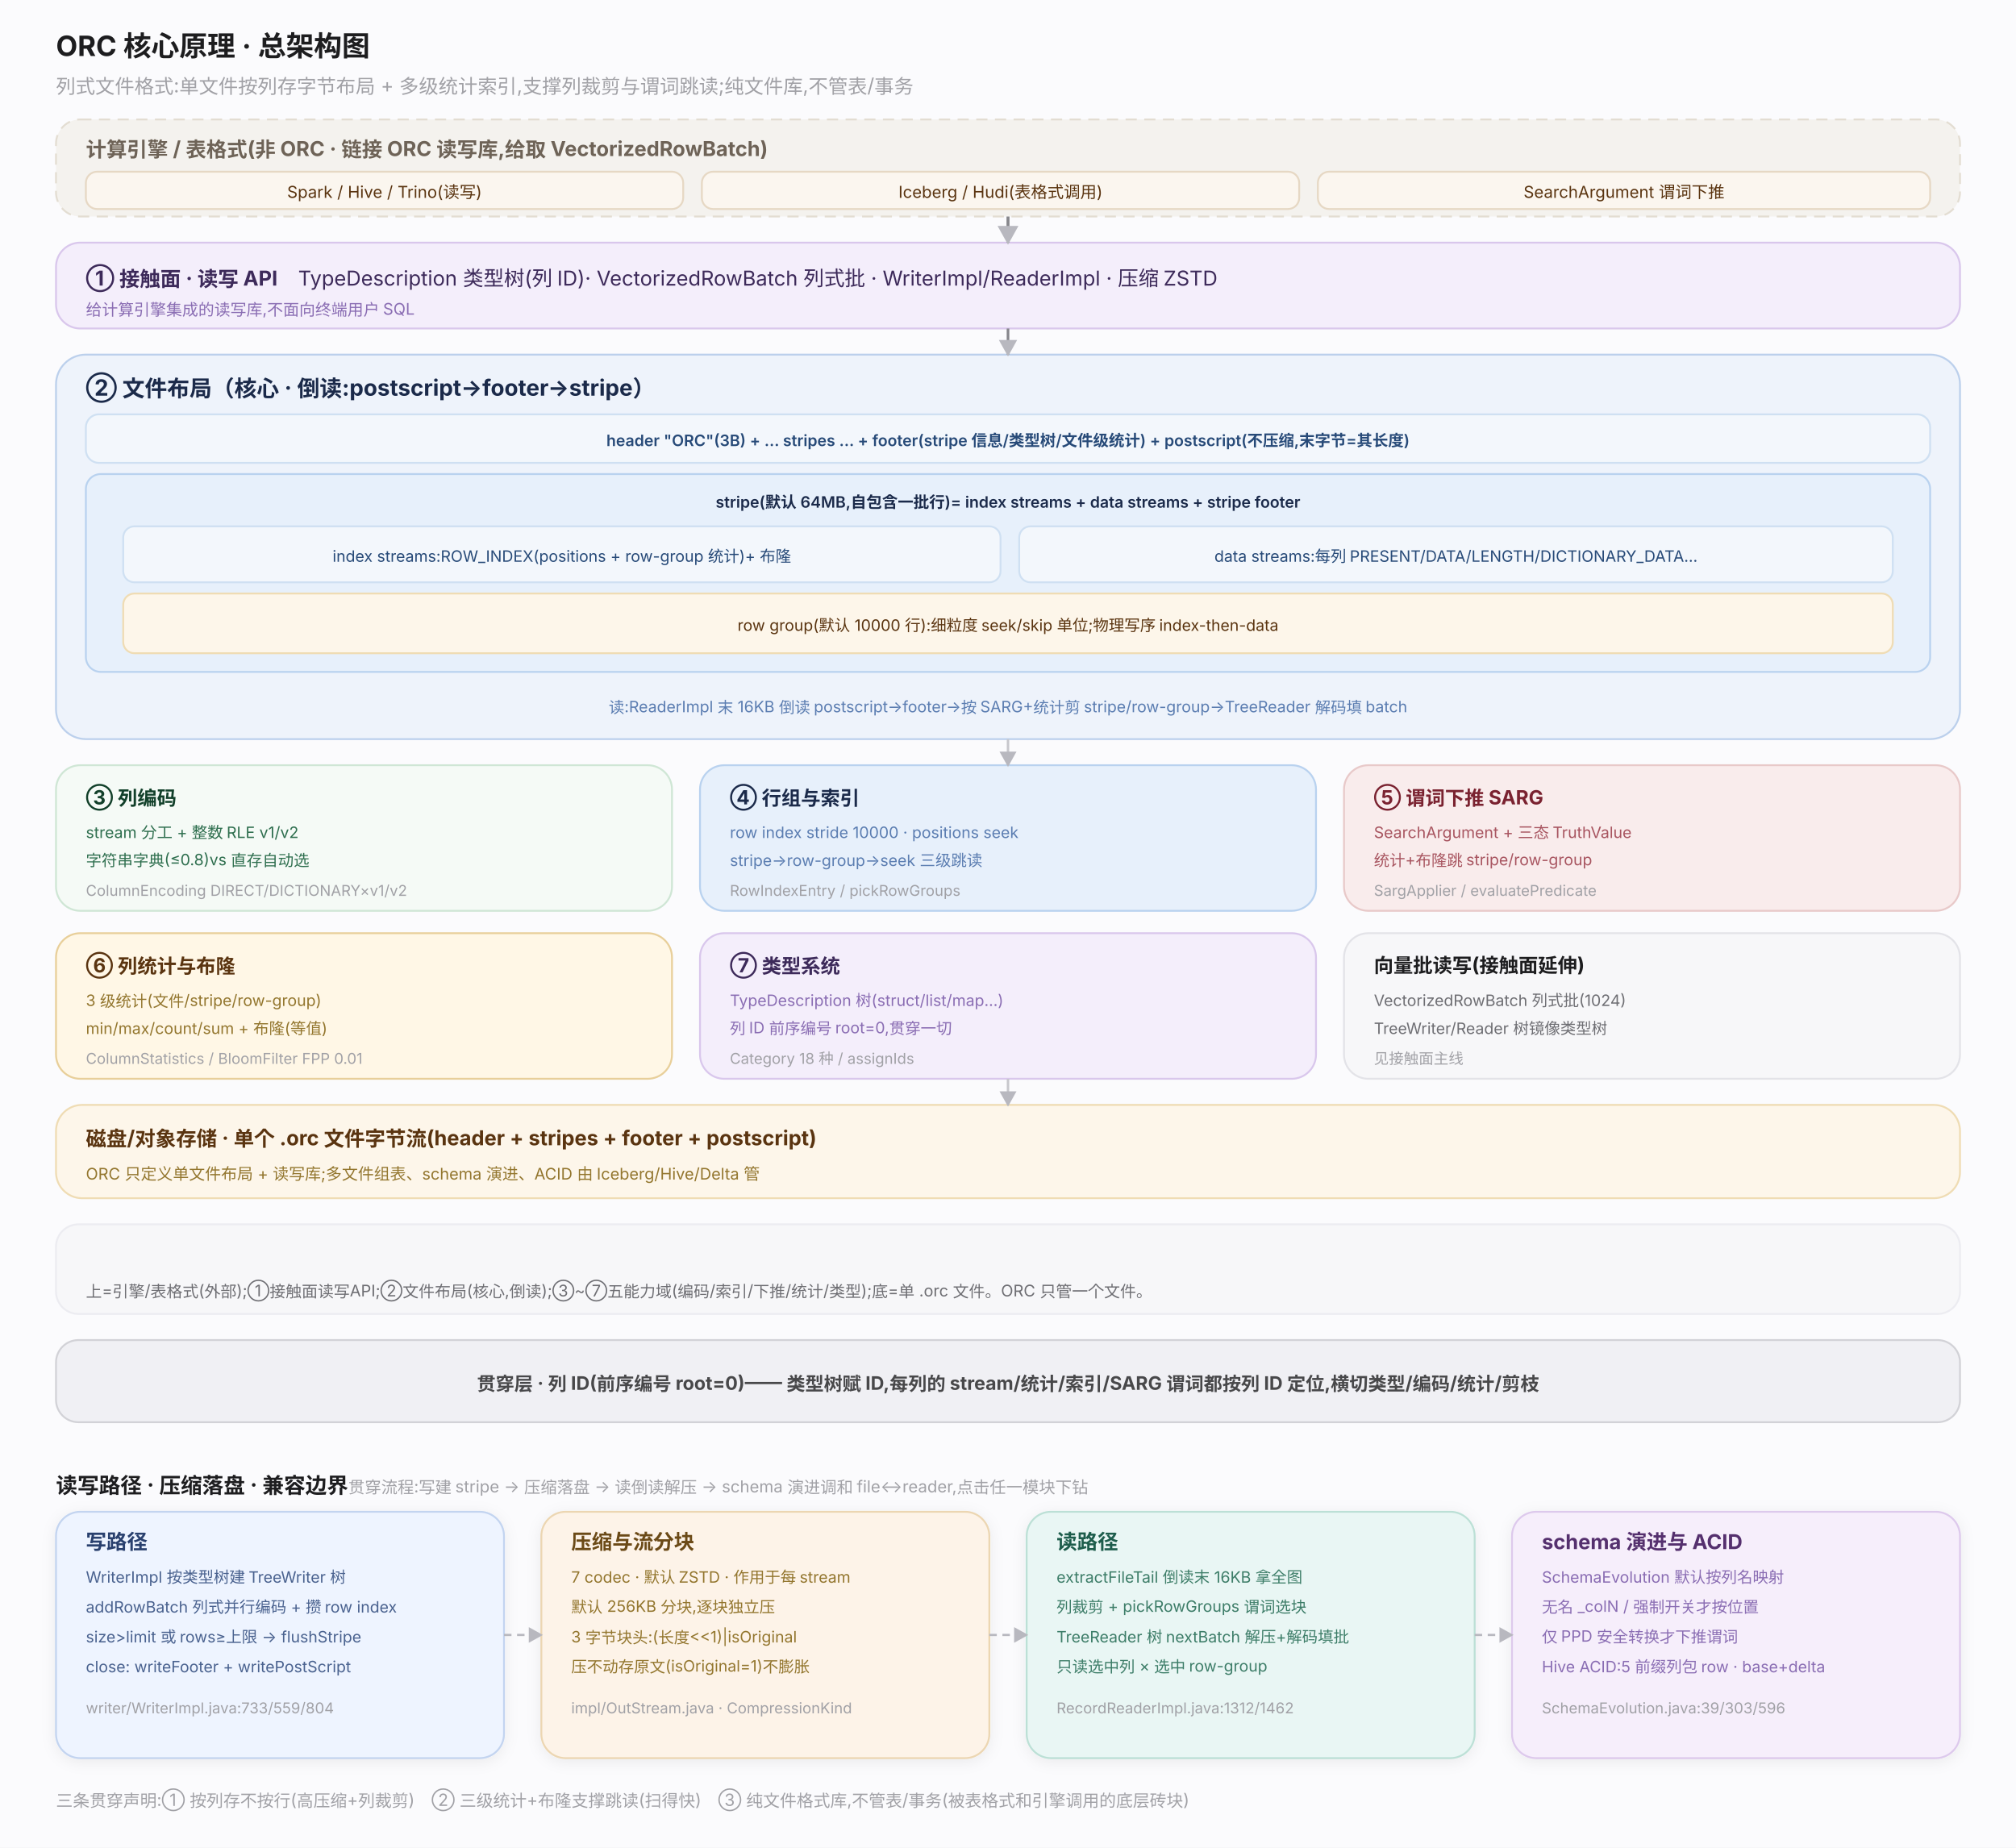
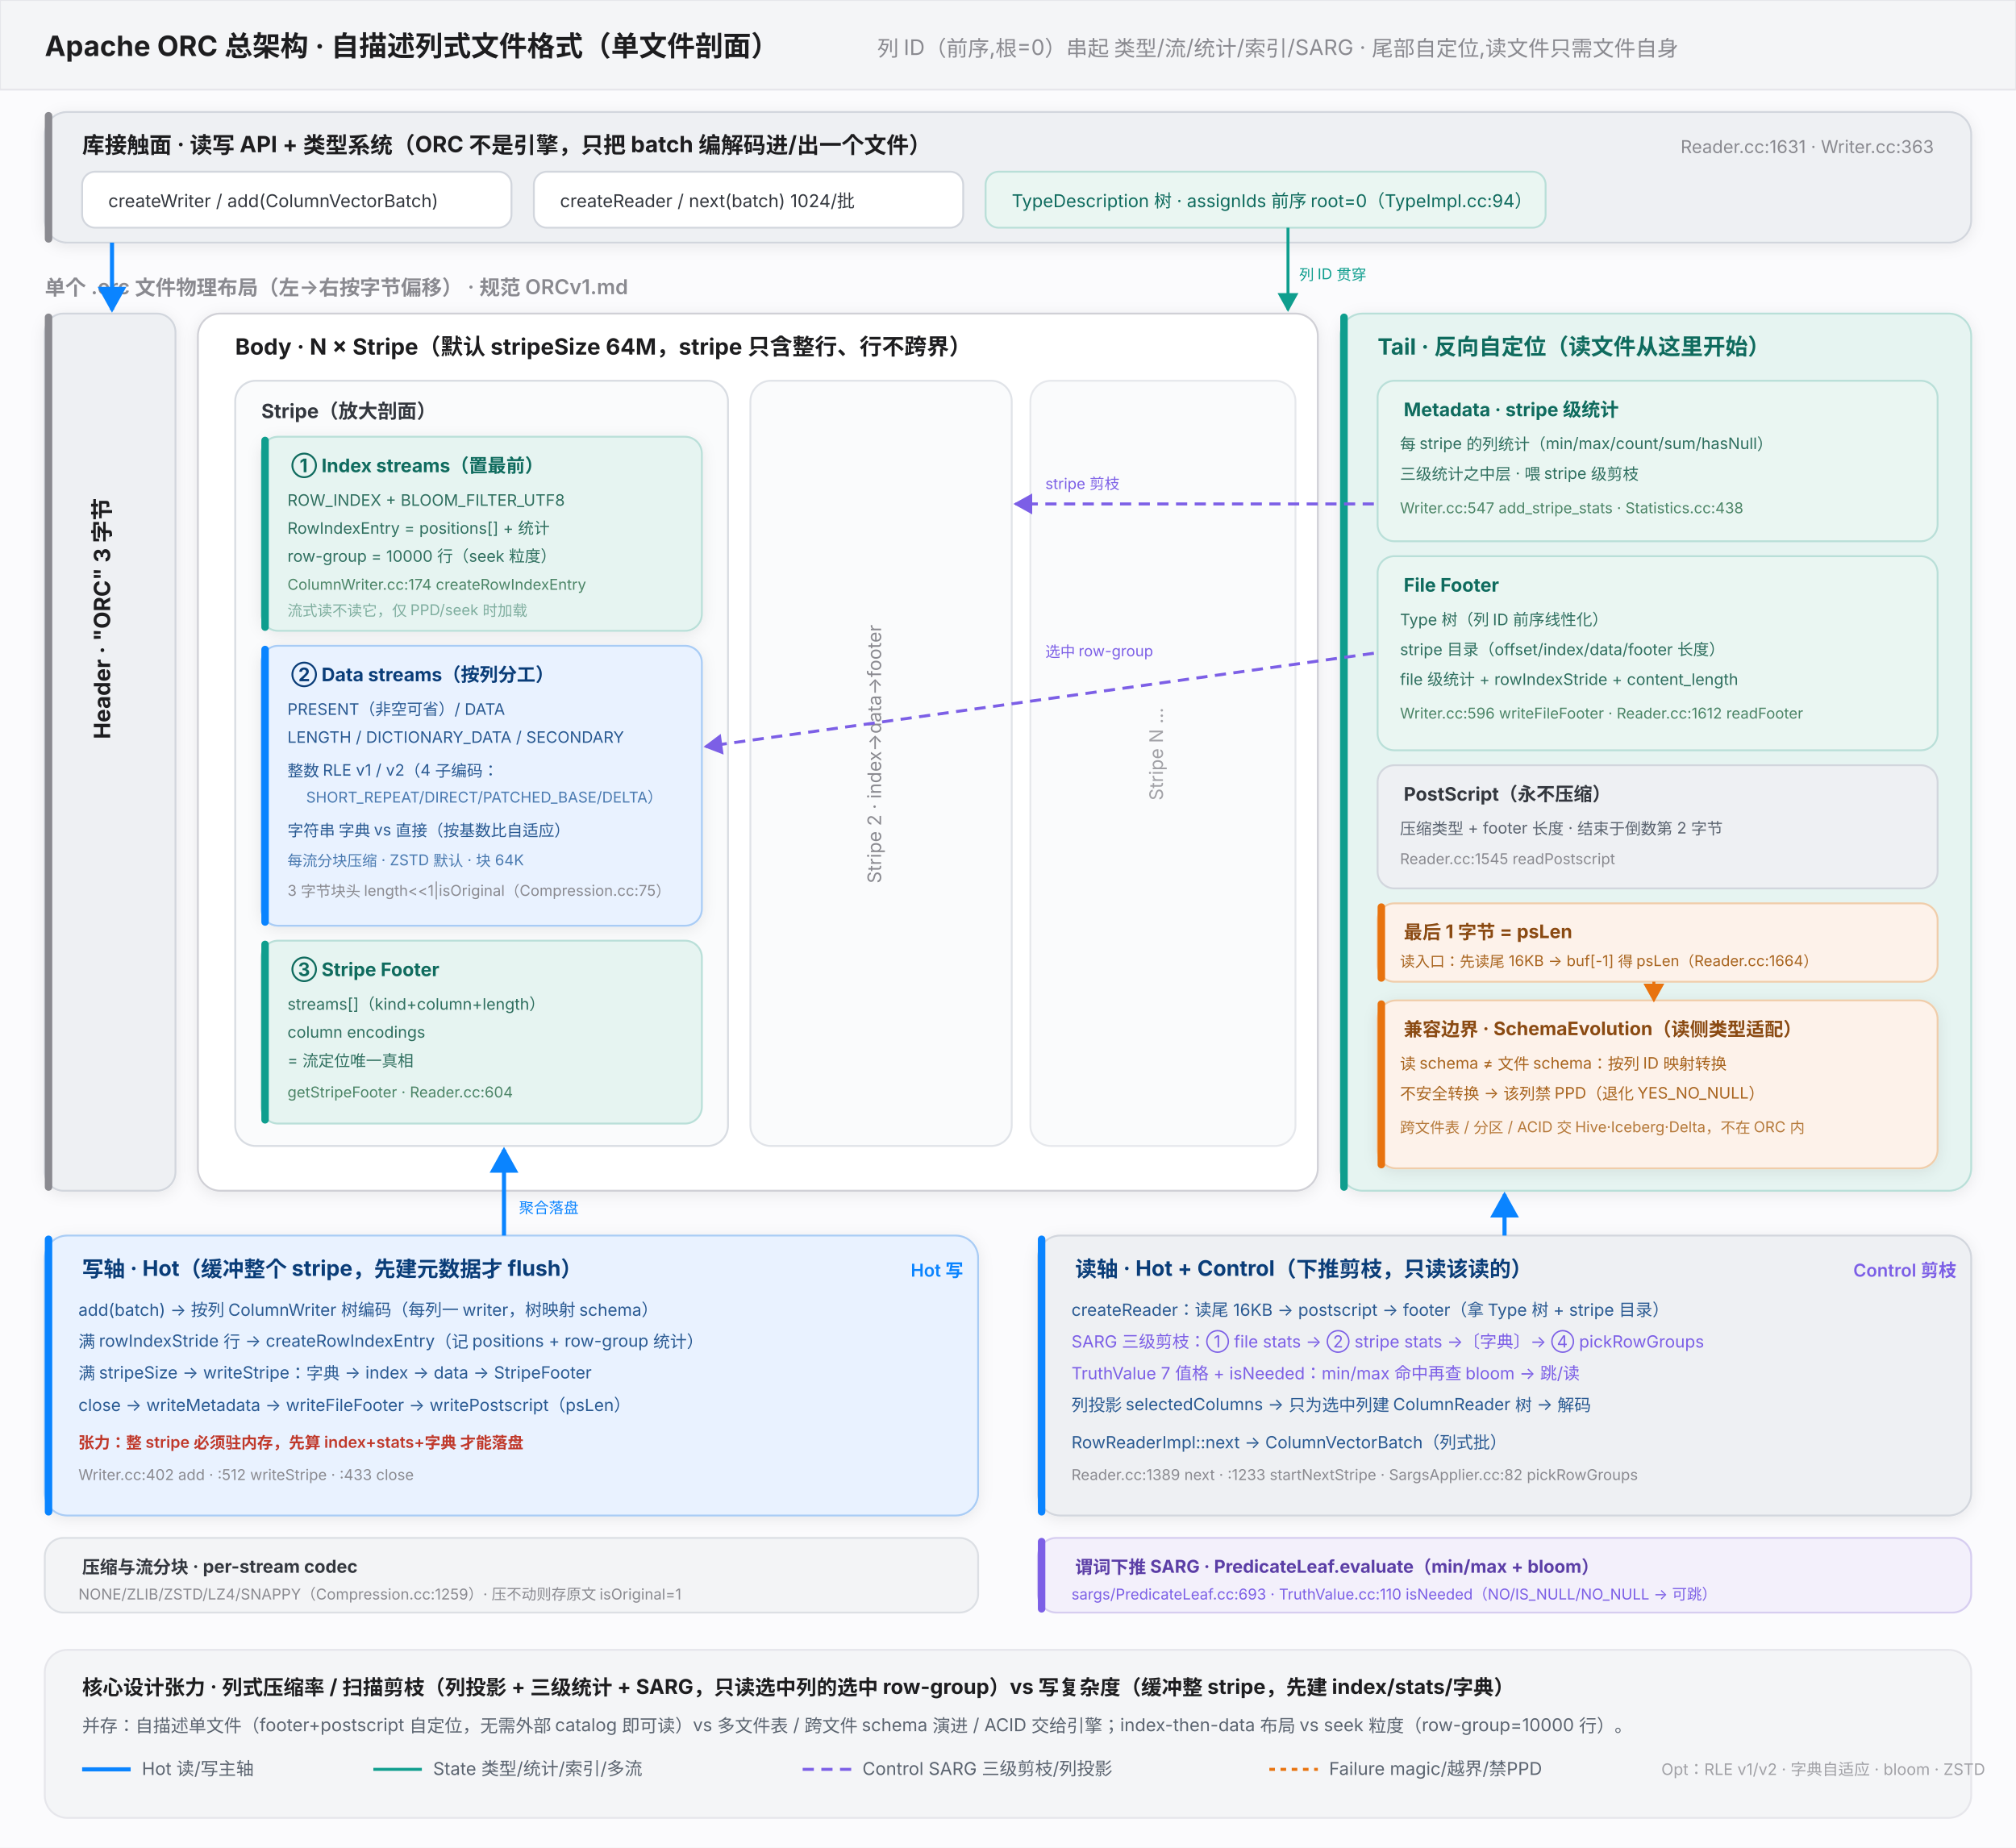
<svg xmlns="http://www.w3.org/2000/svg" width="1080" height="990" viewBox="0 0 1080 990" font-family="-apple-system,BlinkMacSystemFont,'SF Pro Display','Helvetica Neue','PingFang SC','Microsoft YaHei',sans-serif">
  <defs>
    <filter id="soft" x="-20%" y="-20%" width="140%" height="140%">
-       <feDropShadow dx="0" dy="1.5" stdDeviation="4" flood-color="#1d1d1f" flood-opacity="0.07" />
+       <feDropShadow dx="0" dy="1.5" stdDeviation="4" flood-color="#1d1d1f" flood-opacity="0.08" />
    </filter>
-     <marker id="ar" viewBox="0 0 10 10" refX="8" refY="5" markerWidth="7" markerHeight="7" orient="auto-start-reverse">
-       <path d="M0,0 L9,5 L0,10 z" fill="#b8b8bf" />
+     <marker id="aHot" viewBox="0 0 10 10" refX="8" refY="5" markerWidth="7" markerHeight="7" orient="auto-start-reverse">
+       <path d="M0,0 L9,5 L0,10 z" fill="#0a84ff" />
+     </marker>
+     <marker id="aCtl" viewBox="0 0 10 10" refX="8" refY="5" markerWidth="7" markerHeight="7" orient="auto-start-reverse">
+       <path d="M0,0 L9,5 L0,10 z" fill="#7c5fe6" />
+     </marker>
+     <marker id="aState" viewBox="0 0 10 10" refX="8" refY="5" markerWidth="7" markerHeight="7" orient="auto-start-reverse">
+       <path d="M0,0 L9,5 L0,10 z" fill="#0f9e8e" />
+     </marker>
+     <marker id="aFail" viewBox="0 0 10 10" refX="8" refY="5" markerWidth="7" markerHeight="7" orient="auto-start-reverse">
+       <path d="M0,0 L9,5 L0,10 z" fill="#e8730f" />
    </marker>
  </defs>
  <rect width="1080" height="990" fill="#fbfbfd" />
-   <text x="30" y="30" font-size="15" font-weight="700" fill="#1d1d1f">ORC 核心原理 · 总架构图</text>
-   <text x="30" y="50" font-size="10.5" fill="#a1a1a6">列式文件格式:单文件按列存字节布局 + 多级统计索引,支撑列裁剪与谓词跳读;纯文件库,不管表/事务</text>
-   <rect x="30" y="64" width="1020" height="52" rx="13" fill="#f4f2ee" stroke="#e3ddd2" stroke-dasharray="6 4" />
-   <text x="46" y="84" font-size="11" font-weight="700" fill="#6e6357">计算引擎 / 表格式(非 ORC · 链接 ORC 读写库,给取 VectorizedRowBatch)</text>
-   <g text-anchor="middle" font-size="8.8">
-     <rect x="46" y="92" width="320" height="20" rx="6" fill="#fbf6ef" stroke="#e6d8c4" />
-     <text x="206" y="106" fill="#5a3410">Spark / Hive / Trino(读写)</text>
-     <rect x="376" y="92" width="320" height="20" rx="6" fill="#fbf6ef" stroke="#e6d8c4" />
-     <text x="536" y="106" fill="#5a3410">Iceberg / Hudi(表格式调用)</text>
-     <rect x="706" y="92" width="328" height="20" rx="6" fill="#fbf6ef" stroke="#e6d8c4" />
-     <text x="870" y="106" fill="#5a3410">SearchArgument 谓词下推</text>
+   <rect x="0" y="0" width="1080" height="48" fill="#f4f5f7" stroke="#e6e6eb" />
+   <text x="24" y="30" font-size="15" font-weight="700" fill="#1d1d1f">Apache ORC 总架构 · 自描述列式文件格式（单文件剖面）</text>
+   <text x="470" y="30" font-size="11.5" fill="#8a8a90">列 ID（前序,根=0）串起 类型/流/统计/索引/SARG · 尾部自定位,读文件只需文件自身</text>
+   <rect x="24" y="60" width="1032" height="70" rx="12" fill="#eef0f3" stroke="#d2d6dd" filter="url(#soft)" data-tid="ORC原理_接触面_读写API与类型系统" />
+   <rect x="24" y="60" width="4" height="70" rx="2" fill="#8a8a90" />
+   <text x="44" y="82" font-size="12" font-weight="700" fill="#1d1d1f">库接触面 · 读写 API + 类型系统（ORC 不是引擎，只把 batch 编解码进/出一个文件）</text>
+   <rect x="44" y="92" width="230" height="30" rx="7" fill="#fff" stroke="#d2d6dd" data-tid="ORC原理_接触面_读写API与类型系统" />
+   <text x="58" y="111" font-size="9.5" fill="#33373e">createWriter / add(ColumnVectorBatch)</text>
+   <rect x="286" y="92" width="230" height="30" rx="7" fill="#fff" stroke="#d2d6dd" data-tid="ORC原理_接触面_读写API与类型系统" />
+   <text x="300" y="111" font-size="9.5" fill="#33373e">createReader / next(batch) 1024/批</text>
+   <rect x="528" y="92" width="300" height="30" rx="7" fill="#eaf6f2" stroke="#b9dfd8" data-tid="ORC原理_接触面_读写API与类型系统" />
+   <text x="542" y="111" font-size="9.5" fill="#0f6b5e">TypeDescription 树 · assignIds 前序 root=0（TypeImpl.cc:94）</text>
+   <text x="1036" y="82" font-size="9.5" fill="#8a8a90" text-anchor="end">Reader.cc:1631 · Writer.cc:363</text>
+   <text x="24" y="158" font-size="11" font-weight="600" fill="#8a8a90">单个 .orc 文件物理布局（左→右按字节偏移） · 规范 ORCv1.md</text>
+   <rect x="24" y="168" width="70" height="470" rx="10" fill="#eef0f3" stroke="#d2d6dd" filter="url(#soft)" data-tid="ORC原理_支撑_文件布局" />
+   <rect x="24" y="168" width="4" height="470" rx="2" fill="#8a8a90" />
+   <text x="59" y="396" font-size="12" font-weight="700" fill="#1d1d1f" transform="rotate(-90 59 396)">Header · "ORC" 3 字节</text>
+   <rect x="106" y="168" width="600" height="470" rx="12" fill="#ffffff" stroke="#d0d0d6" filter="url(#soft)" />
+   <text x="126" y="190" font-size="12" font-weight="700" fill="#1d1d1f">Body · N × Stripe（默认 stripeSize 64M，stripe 只含整行、行不跨界）</text>
+   <rect x="126" y="204" width="264" height="410" rx="11" fill="#fafbfc" stroke="#d8dce2" data-tid="ORC原理_支撑_文件布局" />
+   <text x="140" y="224" font-size="10.5" font-weight="700" fill="#33373e">Stripe（放大剖面）</text>
+   <rect x="140" y="234" width="236" height="104" rx="9" fill="#e6f4f1" stroke="#b9dfd8" filter="url(#soft)" data-tid="ORC原理_支撑_行组与索引" />
+   <rect x="140" y="234" width="4" height="104" rx="2" fill="#0f9e8e" />
+   <text x="156" y="253" font-size="10" font-weight="700" fill="#0f6b5e">① Index streams（置最前）</text>
+   <text x="154" y="271" font-size="8.5" fill="#2f6f5f">ROW_INDEX + BLOOM_FILTER_UTF8</text>
+   <text x="154" y="286" font-size="8.5" fill="#2f6f5f">RowIndexEntry = positions[] + 统计</text>
+   <text x="154" y="301" font-size="8.5" fill="#2f6f5f">row-group = 10000 行（seek 粒度）</text>
+   <text x="154" y="316" font-size="8" fill="#4c8567">ColumnWriter.cc:174 createRowIndexEntry</text>
+   <text x="154" y="330" font-size="8" fill="#7fae9f" data-tid="ORC原理_支撑_列统计与布隆">流式读不读它，仅 PPD/seek 时加载</text>
+   <rect x="140" y="346" width="236" height="150" rx="9" fill="#e9f2ff" stroke="#a9ccf5" filter="url(#soft)" data-tid="ORC原理_支撑_列编码" />
+   <rect x="140" y="346" width="4" height="150" rx="2" fill="#0a84ff" />
+   <text x="156" y="365" font-size="10" font-weight="700" fill="#0a3d78">② Data streams（按列分工）</text>
+   <text x="154" y="383" font-size="8.5" fill="#2a5a92">PRESENT（非空可省）/ DATA</text>
+   <text x="154" y="398" font-size="8.5" fill="#2a5a92">LENGTH / DICTIONARY_DATA / SECONDARY</text>
+   <text x="154" y="416" font-size="8.5" fill="#2a5a92">整数 RLE v1 / v2（4 子编码：</text>
+   <text x="164" y="430" font-size="8" fill="#4a7ab0" data-tid="ORC原理_支撑_列编码">SHORT_REPEAT/DIRECT/PATCHED_BASE/DELTA）</text>
+   <text x="154" y="448" font-size="8.5" fill="#2a5a92">字符串 字典 vs 直接（按基数比自适应）</text>
+   <text x="154" y="464" font-size="8" fill="#4a7ab0">每流分块压缩 · ZSTD 默认 · 块 64K</text>
+   <text x="154" y="480" font-size="8" fill="#8a8a90">3 字节块头 length&lt;&lt;1|isOriginal（Compression.cc:75）</text>
+   <rect x="140" y="504" width="236" height="98" rx="9" fill="#e6f4f1" stroke="#b9dfd8" data-tid="ORC原理_支撑_文件布局" />
+   <rect x="140" y="504" width="4" height="98" rx="2" fill="#0f9e8e" />
+   <text x="156" y="523" font-size="10" font-weight="700" fill="#0f6b5e">③ Stripe Footer</text>
+   <text x="154" y="541" font-size="8.5" fill="#2f6f5f">streams[]（kind+column+length）</text>
+   <text x="154" y="556" font-size="8.5" fill="#2f6f5f">column encodings</text>
+   <text x="154" y="571" font-size="8.5" fill="#2f6f5f">= 流定位唯一真相</text>
+   <text x="154" y="588" font-size="8" fill="#4c8567">getStripeFooter · Reader.cc:604</text>
+   <rect x="402" y="204" width="140" height="410" rx="11" fill="#fafbfc" stroke="#e0e3e8" data-tid="ORC原理_支撑_行组与索引" />
+   <text x="472" y="404" font-size="10" fill="#8a8a90" text-anchor="middle" transform="rotate(-90 472 404)">Stripe 2 · index→data→footer</text>
+   <rect x="552" y="204" width="142" height="410" rx="11" fill="#fafbfc" stroke="#e6e8ec" data-tid="ORC原理_支撑_行组与索引" />
+   <text x="623" y="404" font-size="10" fill="#a1a1a6" text-anchor="middle" transform="rotate(-90 623 404)">Stripe N …</text>
+   <rect x="718" y="168" width="338" height="470" rx="12" fill="#e6f4f1" stroke="#b9dfd8" filter="url(#soft)" data-tid="ORC原理_支撑_文件布局" />
+   <rect x="718" y="168" width="4" height="470" rx="2" fill="#0f9e8e" />
+   <text x="738" y="190" font-size="12" font-weight="700" fill="#0f6b5e">Tail · 反向自定位（读文件从这里开始）</text>
+   <rect x="738" y="204" width="300" height="86" rx="9" fill="#eaf6f2" stroke="#b9dfd8" data-tid="ORC原理_支撑_列统计与布隆" />
+   <text x="752" y="223" font-size="10" font-weight="700" fill="#0f6b5e">Metadata · stripe 级统计</text>
+   <text x="750" y="241" font-size="8.5" fill="#2f6f5f">每 stripe 的列统计（min/max/count/sum/hasNull）</text>
+   <text x="750" y="257" font-size="8.5" fill="#2f6f5f">三级统计之中层 · 喂 stripe 级剪枝</text>
+   <text x="750" y="275" font-size="8" fill="#4c8567">Writer.cc:547 add_stripe_stats · Statistics.cc:438</text>
+   <rect x="738" y="298" width="300" height="104" rx="9" fill="#eaf6f2" stroke="#b9dfd8" data-tid="ORC原理_支撑_文件布局" />
+   <text x="752" y="317" font-size="10" font-weight="700" fill="#0f6b5e">File Footer</text>
+   <text x="750" y="335" font-size="8.5" fill="#2f6f5f">Type 树（列 ID 前序线性化）</text>
+   <text x="750" y="351" font-size="8.5" fill="#2f6f5f">stripe 目录（offset/index/data/footer 长度）</text>
+   <text x="750" y="367" font-size="8.5" fill="#2f6f5f">file 级统计 + rowIndexStride + content_length</text>
+   <text x="750" y="385" font-size="8" fill="#4c8567">Writer.cc:596 writeFileFooter · Reader.cc:1612 readFooter</text>
+   <rect x="738" y="410" width="300" height="66" rx="9" fill="#eef0f3" stroke="#d2d6dd" data-tid="ORC原理_支撑_文件布局" />
+   <text x="752" y="429" font-size="10" font-weight="700" fill="#33373e">PostScript（永不压缩）</text>
+   <text x="750" y="447" font-size="8.5" fill="#5b6470">压缩类型 + footer 长度 · 结束于倒数第 2 字节</text>
+   <text x="750" y="463" font-size="8" fill="#8a8a90">Reader.cc:1545 readPostscript</text>
+   <rect x="738" y="484" width="300" height="42" rx="9" fill="#fdf2ea" stroke="#f0cdaa" data-tid="ORC原理_支撑_文件布局" />
+   <rect x="738" y="484" width="4" height="42" rx="2" fill="#e8730f" />
+   <text x="752" y="503" font-size="10" font-weight="700" fill="#8a4a12">最后 1 字节 = psLen</text>
+   <text x="750" y="518" font-size="8" fill="#a8641e">读入口：先读尾 16KB → buf[-1] 得 psLen（Reader.cc:1664）</text>
+   <rect x="738" y="536" width="300" height="90" rx="10" fill="#fdf2ea" stroke="#f0cdaa" filter="url(#soft)" data-tid="ORC原理_支撑_schema演进与ACID" />
+   <rect x="738" y="536" width="4" height="90" rx="2" fill="#e8730f" />
+   <text x="752" y="555" font-size="10" font-weight="700" fill="#8a4a12">兼容边界 · SchemaEvolution（读侧类型适配）</text>
+   <text x="750" y="573" font-size="8.5" fill="#a8641e">读 schema ≠ 文件 schema：按列 ID 映射转换</text>
+   <text x="750" y="589" font-size="8.5" fill="#a8641e">不安全转换 → 该列禁 PPD（退化 YES_NO_NULL）</text>
+   <text x="750" y="607" font-size="8" fill="#b5793a">跨文件表 / 分区 / ACID 交 Hive·Iceberg·Delta，不在 ORC 内</text>
+   <rect x="24" y="662" width="500" height="150" rx="12" fill="#e9f2ff" stroke="#a9ccf5" filter="url(#soft)" data-tid="ORC原理_支撑_写路径" />
+   <rect x="24" y="662" width="4" height="150" rx="2" fill="#0a84ff" />
+   <text x="44" y="684" font-size="11.5" font-weight="700" fill="#0a3d78">写轴 · Hot（缓冲整个 stripe，先建元数据才 flush）</text>
+   <text x="42" y="705" font-size="9" fill="#2a5a92">add(batch) → 按列 ColumnWriter 树编码（每列一 writer，树映射 schema）</text>
+   <text x="42" y="722" font-size="9" fill="#2a5a92">满 rowIndexStride 行 → createRowIndexEntry（记 positions + row-group 统计）</text>
+   <text x="42" y="739" font-size="9" fill="#2a5a92">满 stripeSize → writeStripe：字典 → index → data → StripeFooter</text>
+   <text x="42" y="756" font-size="9" fill="#2a5a92">close → writeMetadata → writeFileFooter → writePostscript（psLen）</text>
+   <text x="42" y="776" font-size="8.5" fill="#c0392b" font-weight="600">张力：整 stripe 必须驻内存，先算 index+stats+字典 才能落盘</text>
+   <text x="42" y="793" font-size="8" fill="#8a8a90">Writer.cc:402 add · :512 writeStripe · :433 close</text>
+   <text x="516" y="684" font-size="9.5" fill="#0a84ff" text-anchor="end" font-weight="600">Hot 写</text>
+   <rect x="556" y="662" width="500" height="150" rx="12" fill="#eef0f3" stroke="#d2d6dd" filter="url(#soft)" data-tid="ORC原理_支撑_读路径" />
+   <rect x="556" y="662" width="4" height="150" rx="2" fill="#0a84ff" />
+   <text x="576" y="684" font-size="11.5" font-weight="700" fill="#0a3d78">读轴 · Hot + Control（下推剪枝，只读该读的）</text>
+   <text x="574" y="705" font-size="9" fill="#2a5a92">createReader：读尾 16KB → postscript → footer（拿 Type 树 + stripe 目录）</text>
+   <text x="574" y="722" font-size="9" fill="#7c5fe6">SARG 三级剪枝：① file stats → ② stripe stats →〔字典〕→ ④ pickRowGroups</text>
+   <text x="574" y="739" font-size="9" fill="#7c5fe6">TruthValue 7 值格 + isNeeded：min/max 命中再查 bloom → 跳/读</text>
+   <text x="574" y="756" font-size="9" fill="#2a5a92">列投影 selectedColumns → 只为选中列建 ColumnReader 树 → 解码</text>
+   <text x="574" y="776" font-size="9" fill="#2a5a92">RowReaderImpl::next → ColumnVectorBatch（列式批）</text>
+   <text x="574" y="793" font-size="8" fill="#8a8a90">Reader.cc:1389 next · :1233 startNextStripe · SargsApplier.cc:82 pickRowGroups</text>
+   <text x="1048" y="684" font-size="9.5" fill="#7c5fe6" text-anchor="end" font-weight="600">Control 剪枝</text>
+   <rect x="556" y="824" width="500" height="40" rx="10" fill="#f3f0fb" stroke="#d6cdf0" data-tid="ORC原理_支撑_谓词下推" />
+   <rect x="556" y="824" width="4" height="40" rx="2" fill="#7c5fe6" />
+   <text x="576" y="843" font-size="9.5" font-weight="700" fill="#5b3ea6">谓词下推 SARG · PredicateLeaf.evaluate（min/max + bloom）</text>
+   <text x="574" y="857" font-size="8" fill="#7c5fe6">sargs/PredicateLeaf.cc:693 · TruthValue.cc:110 isNeeded（NO/IS_NULL/NO_NULL → 可跳）</text>
+   <rect x="24" y="824" width="500" height="40" rx="10" fill="#f3f4f6" stroke="#dcdfe4" data-tid="ORC原理_支撑_压缩与流分块" />
+   <text x="44" y="843" font-size="9.5" font-weight="700" fill="#33373e">压缩与流分块 · per-stream codec</text>
+   <text x="42" y="857" font-size="8" fill="#8a8a90">NONE/ZLIB/ZSTD/LZ4/SNAPPY（Compression.cc:1259）· 压不动则存原文 isOriginal=1</text>
+   <path d="M270,662 L270,616" stroke="#0a84ff" stroke-width="2.2" fill="none" marker-end="url(#aHot)" />
+   <text x="278" y="650" font-size="8" fill="#0a84ff">聚合落盘</text>
+   <path d="M806,662 L806,640" stroke="#0a84ff" stroke-width="2.2" fill="none" marker-end="url(#aHot)" />
+   <g stroke="#7c5fe6" stroke-width="1.6" stroke-dasharray="6 4" fill="none">
+     <path d="M736,270 L544,270" marker-end="url(#aCtl)" />
+     <path d="M736,350 L378,400" marker-end="url(#aCtl)" />
  </g>
-   <rect x="30" y="130" width="1020" height="46" rx="13" fill="#f4eefb" stroke="#d9c7ec" data-tid="ORC原理_接触面_读写API与类型系统" data-lab="读写 API" />
-   <text x="46" y="153" font-size="11" fill="#3d2a5a">
-     <tspan font-weight="700">① 接触面 · 读写 API</tspan>　TypeDescription 类型树(列 ID)· VectorizedRowBatch 列式批 · WriterImpl/ReaderImpl · 压缩 ZSTD</text>
-   <text x="46" y="169" font-size="8.6" fill="#8a6db3">给计算引擎集成的读写库,不面向终端用户 SQL</text>
-   <rect x="30" y="190" width="1020" height="206" rx="16" fill="#eef3fb" stroke="#bcd0ec" data-tid="ORC原理_支撑_文件布局" data-lab="文件布局" />
-   <text x="46" y="212" font-size="12" font-weight="700" fill="#1b2a4a">② 文件布局（核心 · 倒读:postscript→footer→stripe）</text>
-   <g text-anchor="middle" font-size="8.4">
-     <rect x="46" y="222" width="988" height="26" rx="7" fill="#f3f7fc" stroke="#cfe0f2" data-tid="ORC原理_支撑_文件布局" data-lab="header/footer/postscript" />
-     <text x="540" y="239" font-weight="600" fill="#274a78">header "ORC"(3B) + … stripes … + footer(stripe 信息/类型树/文件级统计) + postscript(不压缩,末字节=其长度)</text>
-     <rect x="46" y="254" width="988" height="106" rx="8" fill="#e7f0fb" stroke="#b9d2ef" data-tid="ORC原理_支撑_文件布局" data-lab="stripe" />
-     <text x="540" y="272" font-weight="600" fill="#1b2a4a">stripe(默认 64MB,自包含一批行)= index streams + data streams + stripe footer</text>
-     <rect x="66" y="282" width="470" height="30" rx="6" fill="#f3f7fc" stroke="#cfe0f2" data-tid="ORC原理_支撑_行组与索引" data-lab="index streams" />
-     <text x="301" y="301" fill="#274a78">index streams:ROW_INDEX(positions + row-group 统计)+ 布隆</text>
-     <rect x="546" y="282" width="468" height="30" rx="6" fill="#f3f7fc" stroke="#cfe0f2" data-tid="ORC原理_支撑_列编码" data-lab="data streams" />
-     <text x="780" y="301" fill="#274a78">data streams:每列 PRESENT/DATA/LENGTH/DICTIONARY_DATA…</text>
-     <rect x="66" y="318" width="948" height="32" rx="6" fill="#fdf6ea" stroke="#efdcb4" data-tid="ORC原理_支撑_行组与索引" data-lab="row group" />
-     <text x="540" y="338" fill="#5a3410">row group(默认 10000 行):细粒度 seek/skip 单位;物理写序 index-then-data</text>
+   <text x="560" y="262" font-size="8" fill="#7c5fe6">stripe 剪枝</text>
+   <text x="560" y="352" font-size="8" fill="#7c5fe6">选中 row-group</text>
+   <path d="M60,130 L60,166" stroke="#0a84ff" stroke-width="2.2" fill="none" marker-end="url(#aHot)" />
+   <path d="M690,122 L690,166" stroke="#0f9e8e" stroke-width="1.6" fill="none" marker-end="url(#aState)" />
+   <text x="696" y="150" font-size="8" fill="#0f9e8e">列 ID 贯穿</text>
+   <path d="M886,526 L886,536" stroke="#e8730f" stroke-width="1.6" stroke-dasharray="3 3" fill="none" marker-end="url(#aFail)" />
+   <rect x="24" y="884" width="1032" height="90" rx="12" fill="#f4f5f7" stroke="#e6e6eb" />
+   <text x="44" y="908" font-size="11" font-weight="700" fill="#1d1d1f">核心设计张力 · 列式压缩率 / 扫描剪枝（列投影 + 三级统计 + SARG，只读选中列的选中 row-group）vs 写复杂度（缓冲整 stripe，先建 index/stats/字典）</text>
+   <text x="44" y="928" font-size="9.5" fill="#5b6470">并存：自描述单文件（footer+postscript 自定位，无需外部 catalog 即可读）vs 多文件表 / 跨文件 schema 演进 / ACID 交给引擎；index-then-data 布局 vs seek 粒度（row-group=10000 行）。</text>
+   <g font-size="9.5" fill="#5b6470">
+     <line x1="44" y1="948" x2="70" y2="948" stroke="#0a84ff" stroke-width="2.2" />
+     <text x="76" y="951">Hot 读/写主轴</text>
+     <line x1="200" y1="948" x2="226" y2="948" stroke="#0f9e8e" stroke-width="1.6" />
+     <text x="232" y="951">State 类型/统计/索引/多流</text>
+     <line x1="430" y1="948" x2="456" y2="948" stroke="#7c5fe6" stroke-width="1.6" stroke-dasharray="6 4" />
+     <text x="462" y="951">Control SARG 三级剪枝/列投影</text>
+     <line x1="680" y1="948" x2="706" y2="948" stroke="#e8730f" stroke-width="1.6" stroke-dasharray="3 3" />
+     <text x="712" y="951">Failure magic/越界/禁PPD</text>
+     <text x="890" y="951" font-size="8.5" fill="#a1a1a6">Opt：RLE v1/v2 · 字典自适应 · bloom · ZSTD</text>
  </g>
-   <text x="540" y="382" font-size="8.4" text-anchor="middle" fill="#5b7db1">读:ReaderImpl 末 16KB 倒读 postscript→footer→按 SARG+统计剪 stripe/row-group→TreeReader 解码填 batch</text>
-   <rect x="30" y="410" width="330" height="78" rx="13" fill="#f5faf6" stroke="#cfe6d5" data-tid="ORC原理_支撑_列编码" data-lab="列编码" />
-   <text x="46" y="431" font-size="10.5" font-weight="700" fill="#12402a">③ 列编码</text>
-   <text x="46" y="449" font-size="8.4" fill="#2f6f4f">stream 分工 + 整数 RLE v1/v2</text>
-   <text x="46" y="464" font-size="8.4" fill="#2f6f4f">字符串字典(≤0.8)vs 直存自动选</text>
-   <text x="46" y="480" font-size="8" fill="#a1a1a6">ColumnEncoding DIRECT/DICTIONARY×v1/v2</text>
-   <rect x="375" y="410" width="330" height="78" rx="13" fill="#e7f0fb" stroke="#b9d2ef" data-tid="ORC原理_支撑_行组与索引" data-lab="行组与索引" />
-   <text x="391" y="431" font-size="10.5" font-weight="700" fill="#1b2a4a">④ 行组与索引</text>
-   <text x="391" y="449" font-size="8.4" fill="#5b7db1">row index stride 10000 · positions seek</text>
-   <text x="391" y="464" font-size="8.4" fill="#5b7db1">stripe→row-group→seek 三级跳读</text>
-   <text x="391" y="480" font-size="8" fill="#a1a1a6">RowIndexEntry / pickRowGroups</text>
-   <rect x="720" y="410" width="330" height="78" rx="13" fill="#f9ecec" stroke="#e8c9c9" data-tid="ORC原理_支撑_谓词下推" data-lab="谓词下推 SARG" />
-   <text x="736" y="431" font-size="10.5" font-weight="700" fill="#7a2230">⑤ 谓词下推 SARG</text>
-   <text x="736" y="449" font-size="8.4" fill="#a85560">SearchArgument + 三态 TruthValue</text>
-   <text x="736" y="464" font-size="8.4" fill="#a85560">统计+布隆跳 stripe/row-group</text>
-   <text x="736" y="480" font-size="8" fill="#a1a1a6">SargApplier / evaluatePredicate</text>
-   <rect x="30" y="500" width="330" height="78" rx="13" fill="#fff7e6" stroke="#e8cf9a" data-tid="ORC原理_支撑_列统计与布隆" data-lab="列统计与布隆" />
-   <text x="46" y="521" font-size="10.5" font-weight="700" fill="#5a3410">⑥ 列统计与布隆</text>
-   <text x="46" y="539" font-size="8.4" fill="#93762e">3 级统计(文件/stripe/row-group)</text>
-   <text x="46" y="554" font-size="8.4" fill="#93762e">min/max/count/sum + 布隆(等值)</text>
-   <text x="46" y="570" font-size="8" fill="#a1a1a6">ColumnStatistics / BloomFilter FPP 0.01</text>
-   <rect x="375" y="500" width="330" height="78" rx="13" fill="#f4eefb" stroke="#d9c7ec" data-tid="ORC原理_接触面_读写API与类型系统" data-lab="类型系统" />
-   <text x="391" y="521" font-size="10.5" font-weight="700" fill="#3d2a5a">⑦ 类型系统</text>
-   <text x="391" y="539" font-size="8.4" fill="#8a6db3">TypeDescription 树(struct/list/map…)</text>
-   <text x="391" y="554" font-size="8.4" fill="#8a6db3">列 ID 前序编号 root=0,贯穿一切</text>
-   <text x="391" y="570" font-size="8" fill="#a1a1a6">Category 18 种 / assignIds</text>
-   <rect x="720" y="500" width="330" height="78" rx="13" fill="#f7f7f9" stroke="#e3e3e8" data-tid="ORC原理_接触面_读写API与类型系统" data-lab="向量批读写" />
-   <text x="736" y="521" font-size="10.5" font-weight="700" fill="#1d1d1f">向量批读写(接触面延伸)</text>
-   <text x="736" y="539" font-size="8.4" fill="#6e6e73">VectorizedRowBatch 列式批(1024)</text>
-   <text x="736" y="554" font-size="8.4" fill="#6e6e73">TreeWriter/Reader 树镜像类型树</text>
-   <text x="736" y="570" font-size="8" fill="#a1a1a6">见接触面主线</text>
-   <rect x="30" y="592" width="1020" height="50" rx="14" fill="#fdf6ea" stroke="#efdcb4" data-tid="ORC原理_支撑_文件布局" data-lab="磁盘/对象存储" />
-   <text x="46" y="614" font-size="11" font-weight="700" fill="#5a3410">磁盘/对象存储 · 单个 .orc 文件字节流(header + stripes + footer + postscript)</text>
-   <text x="46" y="632" font-size="8.6" fill="#93762e">ORC 只定义单文件布局 + 读写库;多文件组表、schema 演进、ACID 由 Iceberg/Hive/Delta 管</text>
-   <line x1="540" y1="116" x2="540" y2="130" stroke="#86868b" stroke-width="1.6" marker-end="url(#ar)" />
-   <line x1="540" y1="176" x2="540" y2="190" stroke="#86868b" stroke-width="1.4" marker-end="url(#ar)" />
-   <line x1="540" y1="396" x2="540" y2="410" stroke="#c7c7cc" stroke-width="1.3" marker-end="url(#ar)" />
-   <line x1="540" y1="578" x2="540" y2="592" stroke="#c7c7cc" stroke-width="1.3" marker-end="url(#ar)" />
-   <rect x="30" y="656" width="1020" height="48" rx="12" fill="#f7f7f9" stroke="#ececf1" />
-   <text x="46" y="677" font-size="11" font-weight="700" fill="#1d1d1f" />
-   <text x="46" y="695" font-size="8.6" fill="#6e6e73">上=引擎/表格式(外部);①接触面读写API;②文件布局(核心,倒读);③~⑦五能力域(编码/索引/下推/统计/类型);底=单 .orc 文件。ORC 只管一个文件。</text>
-   <rect x="30" y="718" width="1020" height="44" rx="12" fill="#f0f0f4" stroke="#d2d2d7" data-tid="ORC原理_接触面_读写API与类型系统" data-lab="贯穿层 · 列 ID" />
-   <text x="540" y="745" font-size="10" font-weight="700" text-anchor="middle" fill="#48484a">贯穿层 · 列 ID(前序编号 root=0)—— 类型树赋 ID,每列的 stream/统计/索引/SARG 谓词都按列 ID 定位,横切类型/编码/统计/剪枝</text>
-   <text x="30" y="800" font-size="11.5" font-weight="700" fill="#1d1d1f">读写路径 · 压缩落盘 · 兼容边界<tspan font-size="8.8" font-weight="400" fill="#a1a1a6">　贯穿流程:写建 stripe → 压缩落盘 → 读倒读解压 → schema 演进调和 file↔reader,点击任一模块下钻</tspan>
-   </text>
-   <rect x="30" y="810" width="240" height="132" rx="13" fill="#eef4ff" stroke="#c3d4f0" filter="url(#soft)" data-tid="ORC原理_支撑_写路径" data-lab="写路径" />
-   <text x="46" y="830" font-size="11" font-weight="700" fill="#29406e">写路径</text>
-   <text x="46" y="848" font-size="8.4" fill="#4a628f">WriterImpl 按类型树建 TreeWriter 树</text>
-   <text x="46" y="864" font-size="8.4" fill="#4a628f">addRowBatch 列式并行编码 + 攒 row index</text>
-   <text x="46" y="880" font-size="8.4" fill="#4a628f">size&gt;limit 或 rows≥上限 → flushStripe</text>
-   <text x="46" y="896" font-size="8.4" fill="#4a628f">close: writeFooter + writePostScript</text>
-   <text x="46" y="918" font-size="8" fill="#a1a1a6">writer/WriterImpl.java:733/559/804</text>
-   <rect x="290" y="810" width="240" height="132" rx="13" fill="#fdf3e8" stroke="#ecd6b2" filter="url(#soft)" data-tid="ORC原理_支撑_压缩与流分块" data-lab="压缩分块" />
-   <text x="306" y="830" font-size="11" font-weight="700" fill="#6b4a17">压缩与流分块</text>
-   <text x="306" y="848" font-size="8.4" fill="#93762e">7 codec · 默认 ZSTD · 作用于每 stream</text>
-   <text x="306" y="864" font-size="8.4" fill="#93762e">默认 256KB 分块,逐块独立压</text>
-   <text x="306" y="880" font-size="8.4" fill="#93762e">3 字节块头:(长度&lt;&lt;1)|isOriginal</text>
-   <text x="306" y="896" font-size="8.4" fill="#93762e">压不动存原文(isOriginal=1)不膨胀</text>
-   <text x="306" y="918" font-size="8" fill="#a1a1a6">impl/OutStream.java · CompressionKind</text>
-   <rect x="550" y="810" width="240" height="132" rx="13" fill="#e9f6f4" stroke="#bce0d6" filter="url(#soft)" data-tid="ORC原理_支撑_读路径" data-lab="读路径" />
-   <text x="566" y="830" font-size="11" font-weight="700" fill="#1e5d4c">读路径</text>
-   <text x="566" y="848" font-size="8.4" fill="#3d7d68">extractFileTail 倒读末 16KB 拿全图</text>
-   <text x="566" y="864" font-size="8.4" fill="#3d7d68">列裁剪 + pickRowGroups 谓词选块</text>
-   <text x="566" y="880" font-size="8.4" fill="#3d7d68">TreeReader 树 nextBatch 解压+解码填批</text>
-   <text x="566" y="896" font-size="8.4" fill="#3d7d68">只读选中列 × 选中 row-group</text>
-   <text x="566" y="918" font-size="8" fill="#a1a1a6">RecordReaderImpl.java:1312/1462</text>
-   <rect x="810" y="810" width="240" height="132" rx="13" fill="#f6eefb" stroke="#ddc9ec" filter="url(#soft)" data-tid="ORC原理_支撑_schema演进与ACID" data-lab="演进ACID" />
-   <text x="826" y="830" font-size="11" font-weight="700" fill="#55306e">schema 演进与 ACID</text>
-   <text x="826" y="848" font-size="8.4" fill="#8a6db3">SchemaEvolution 默认按列名映射</text>
-   <text x="826" y="864" font-size="8.4" fill="#8a6db3">无名 _colN / 强制开关才按位置</text>
-   <text x="826" y="880" font-size="8.4" fill="#8a6db3">仅 PPD 安全转换才下推谓词</text>
-   <text x="826" y="896" font-size="8.4" fill="#8a6db3">Hive ACID:5 前缀列包 row · base+delta</text>
-   <text x="826" y="918" font-size="8" fill="#a1a1a6">SchemaEvolution.java:39/303/596</text>
-   <line x1="270" y1="876" x2="290" y2="876" stroke="#b8b8bf" stroke-width="1.2" stroke-dasharray="4 3" marker-end="url(#ar)" />
-   <line x1="530" y1="876" x2="550" y2="876" stroke="#b8b8bf" stroke-width="1.2" stroke-dasharray="4 3" marker-end="url(#ar)" />
-   <line x1="790" y1="876" x2="810" y2="876" stroke="#b8b8bf" stroke-width="1.2" stroke-dasharray="4 3" marker-end="url(#ar)" />
-   <text x="30" y="968" font-size="9" fill="#a1a1a6">三条贯穿声明:① 按列存不按行(高压缩+列裁剪)　② 三级统计+布隆支撑跳读(扫得快)　③ 纯文件格式库,不管表/事务(被表格式和引擎调用的底层砖块)</text>
</svg>
